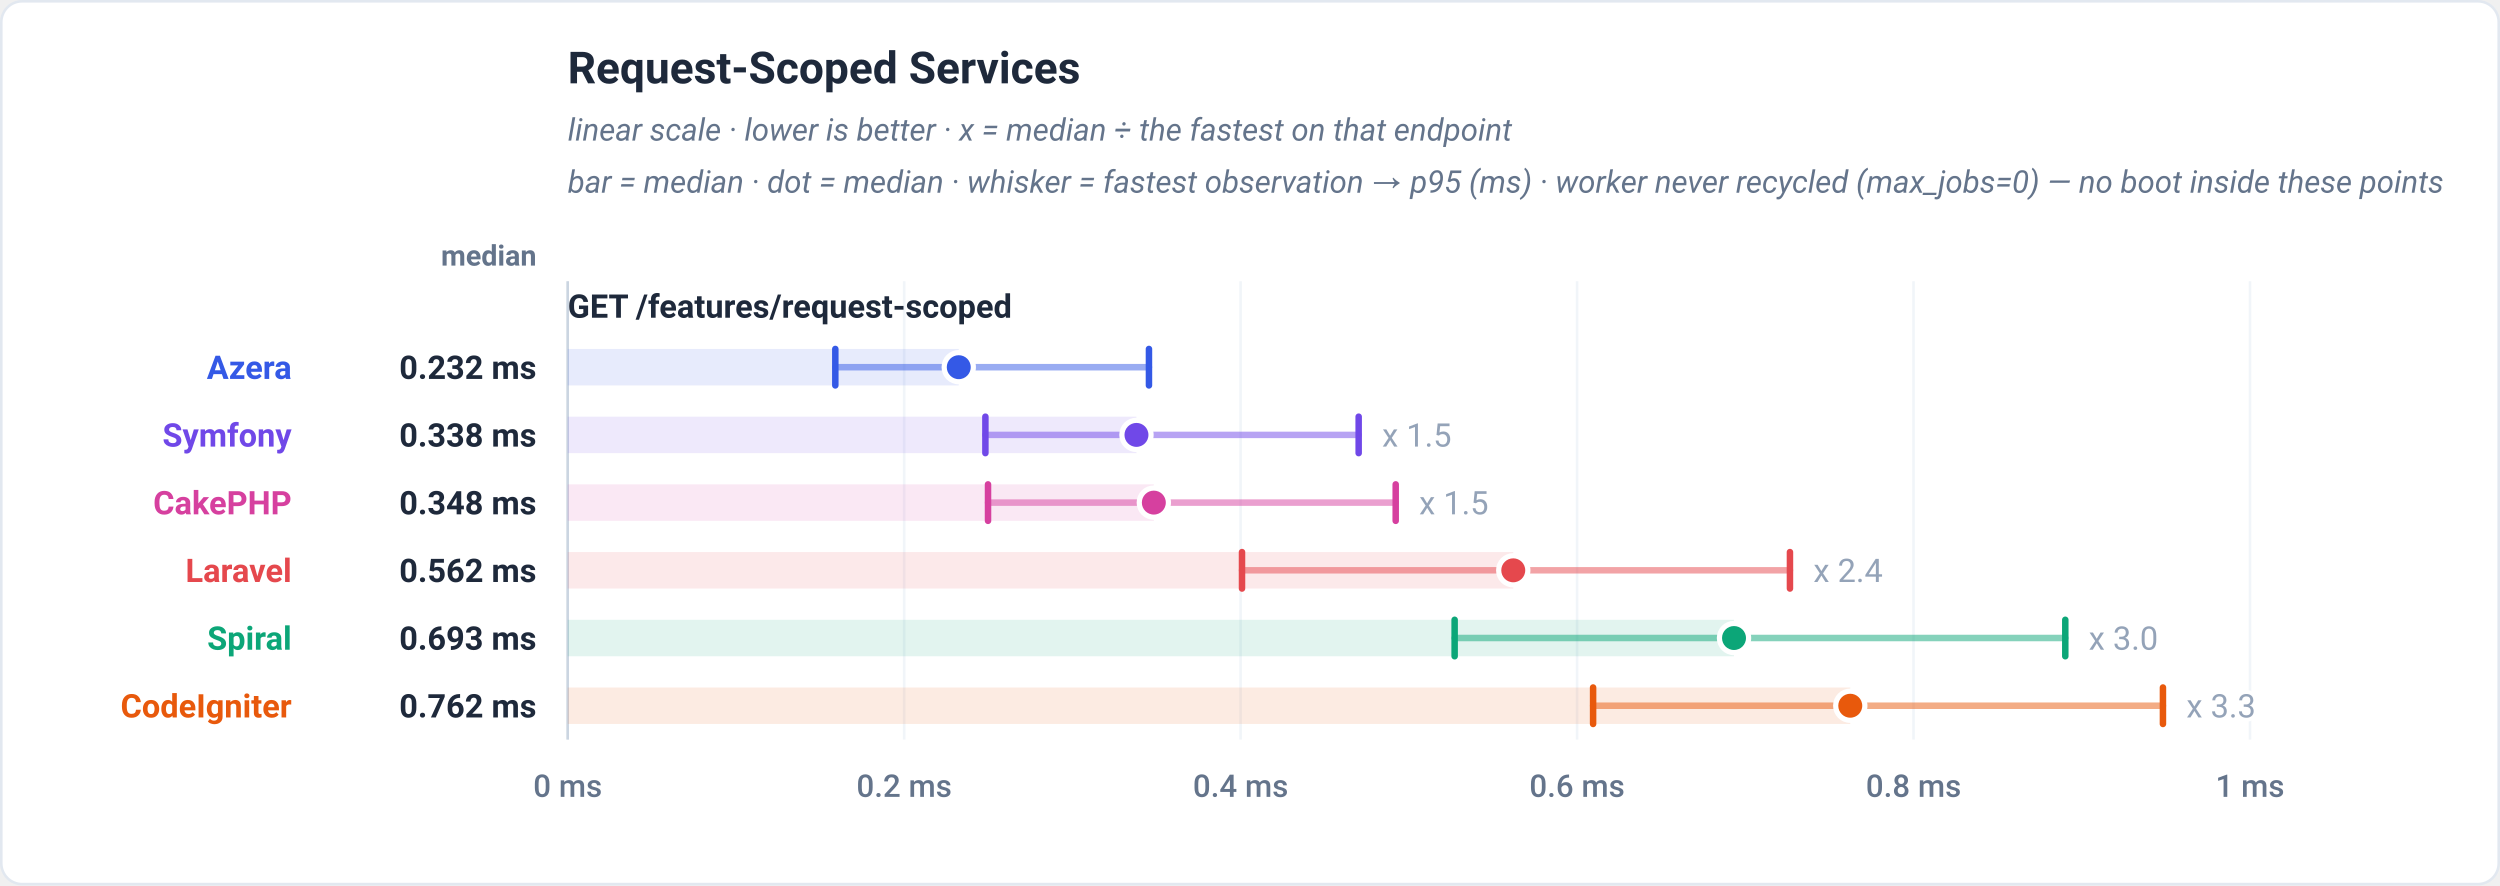
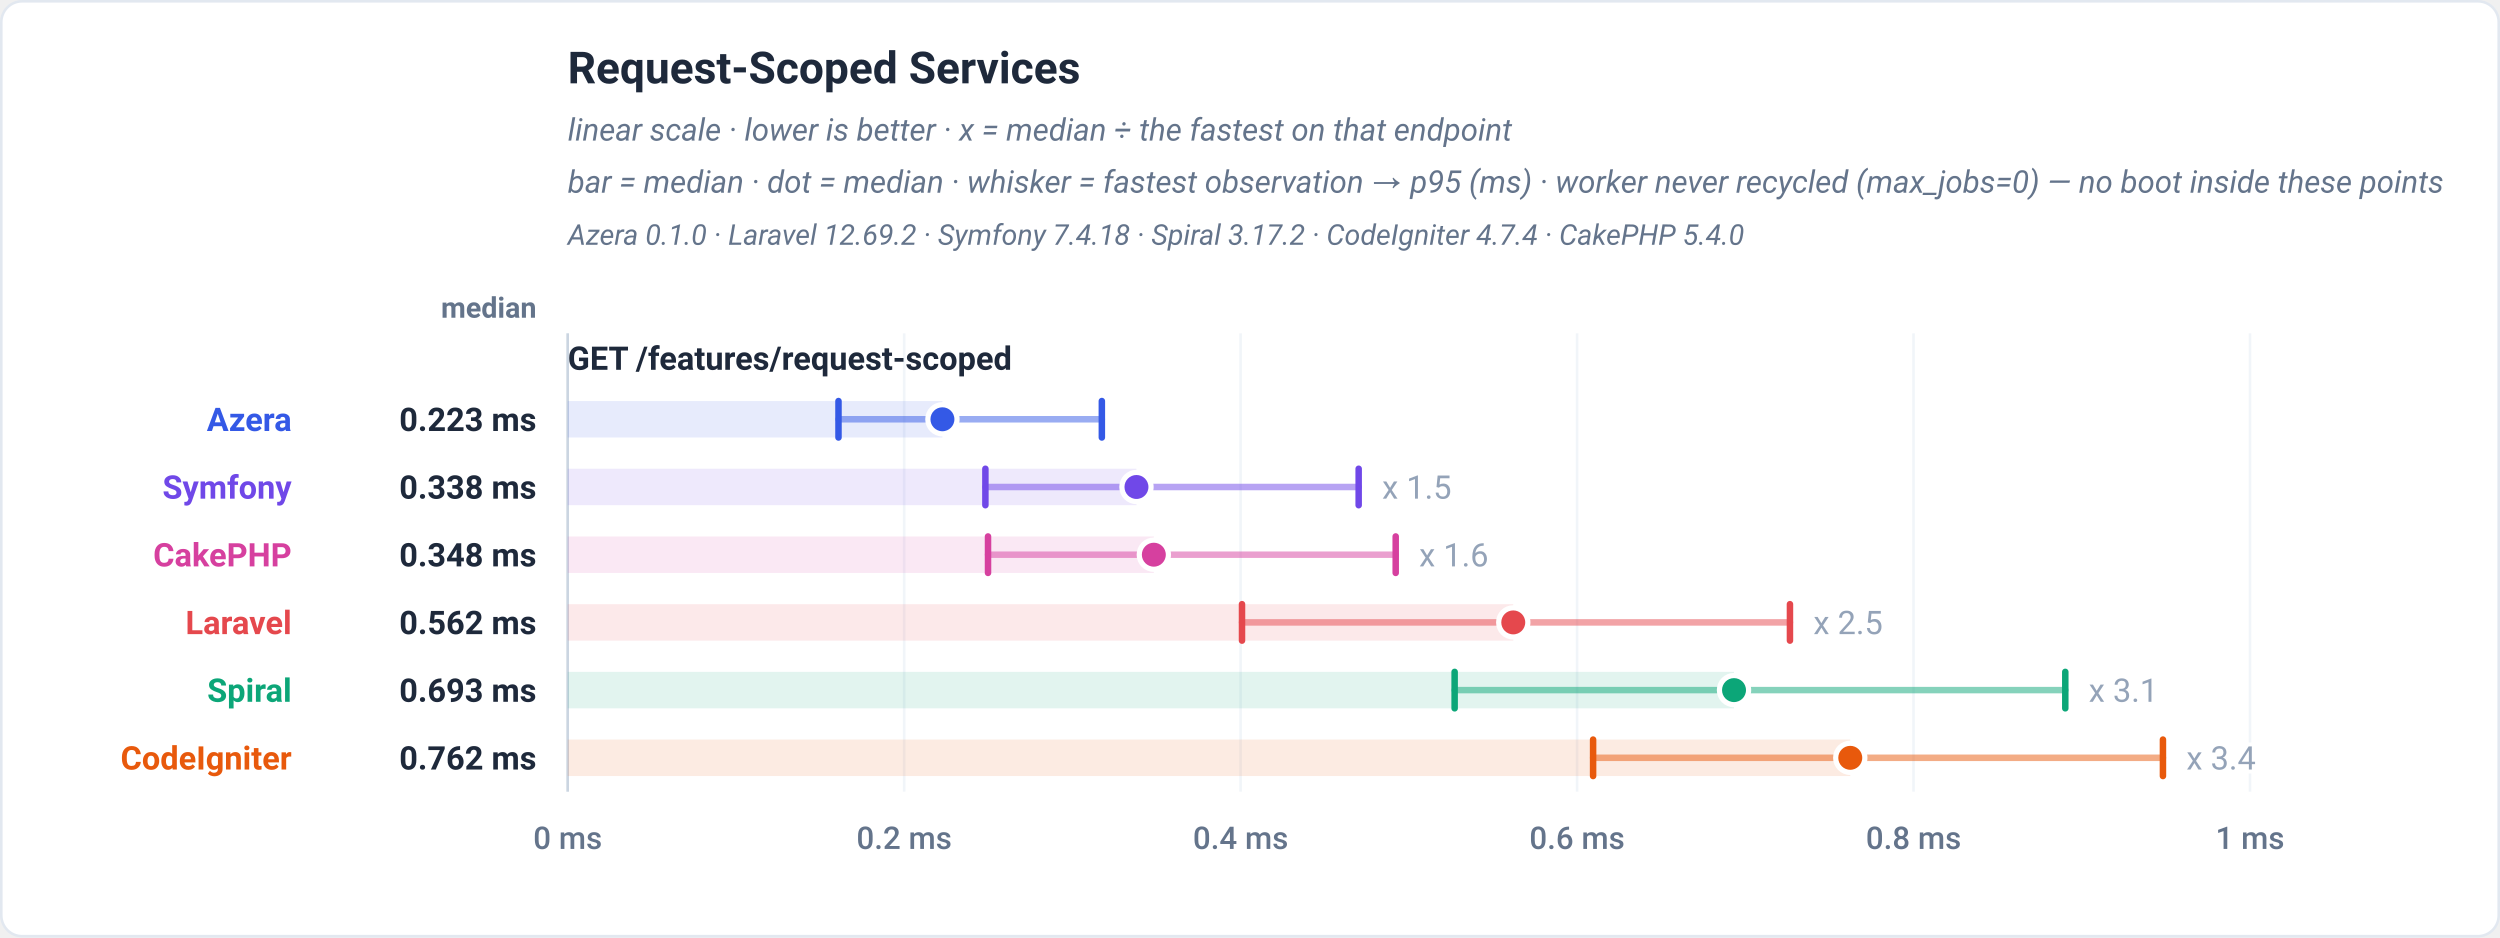
- <svg xmlns="http://www.w3.org/2000/svg" viewBox="0 0 960 340" width="960" height="340" role="img" font-family="-apple-system,BlinkMacSystemFont,'Segoe UI',Roboto,Helvetica,Arial,sans-serif">
-   <rect x="0.5" y="0.5" width="959" height="339" rx="8" fill="#ffffff" stroke="#e2e8f0" />
+ <svg xmlns="http://www.w3.org/2000/svg" viewBox="0 0 960 360" width="960" height="360" role="img" font-family="-apple-system,BlinkMacSystemFont,'Segoe UI',Roboto,Helvetica,Arial,sans-serif">
+   <rect x="0.5" y="0.5" width="959" height="359" rx="8" fill="#ffffff" stroke="#e2e8f0" />
  <text x="218" y="32" font-family="-apple-system,BlinkMacSystemFont,'Segoe UI',Roboto,Helvetica,Arial,sans-serif" font-size="17" font-weight="700" fill="#1e293b" text-anchor="start">Request-Scoped Services</text>
  <text x="218" y="54" font-family="-apple-system,BlinkMacSystemFont,'Segoe UI',Roboto,Helvetica,Arial,sans-serif" font-size="12" font-weight="400" fill="#64748b" text-anchor="start" font-style="italic">linear scale · lower is better · x = median ÷ the fastest on that endpoint</text>
  <text x="218" y="74" font-family="-apple-system,BlinkMacSystemFont,'Segoe UI',Roboto,Helvetica,Arial,sans-serif" font-size="12" font-weight="400" fill="#64748b" text-anchor="start" font-style="italic">bar = median · dot = median · whisker = fastest observation → p95 (ms) · worker never recycled (max_jobs=0) — no boot inside these points</text>
-   <text x="206" y="102" font-family="-apple-system,BlinkMacSystemFont,'Segoe UI',Roboto,Helvetica,Arial,sans-serif" font-size="11" font-weight="600" fill="#64748b" text-anchor="end">median</text>
-   <line x1="218" y1="108" x2="218" y2="284" stroke="#f1f5f9" stroke-width="1" />
-   <text x="218" y="306" font-family="-apple-system,BlinkMacSystemFont,'Segoe UI',Roboto,Helvetica,Arial,sans-serif" font-size="12" font-weight="500" fill="#64748b" text-anchor="middle">0 ms</text>
-   <line x1="347.2" y1="108" x2="347.2" y2="284" stroke="#f1f5f9" stroke-width="1" />
-   <text x="347.2" y="306" font-family="-apple-system,BlinkMacSystemFont,'Segoe UI',Roboto,Helvetica,Arial,sans-serif" font-size="12" font-weight="500" fill="#64748b" text-anchor="middle">0.2 ms</text>
-   <line x1="476.4" y1="108" x2="476.4" y2="284" stroke="#f1f5f9" stroke-width="1" />
-   <text x="476.4" y="306" font-family="-apple-system,BlinkMacSystemFont,'Segoe UI',Roboto,Helvetica,Arial,sans-serif" font-size="12" font-weight="500" fill="#64748b" text-anchor="middle">0.4 ms</text>
-   <line x1="605.6" y1="108" x2="605.6" y2="284" stroke="#f1f5f9" stroke-width="1" />
-   <text x="605.6" y="306" font-family="-apple-system,BlinkMacSystemFont,'Segoe UI',Roboto,Helvetica,Arial,sans-serif" font-size="12" font-weight="500" fill="#64748b" text-anchor="middle">0.6 ms</text>
-   <line x1="734.8" y1="108" x2="734.8" y2="284" stroke="#f1f5f9" stroke-width="1" />
-   <text x="734.8" y="306" font-family="-apple-system,BlinkMacSystemFont,'Segoe UI',Roboto,Helvetica,Arial,sans-serif" font-size="12" font-weight="500" fill="#64748b" text-anchor="middle">0.8 ms</text>
-   <line x1="864" y1="108" x2="864" y2="284" stroke="#f1f5f9" stroke-width="1" />
-   <text x="864" y="306" font-family="-apple-system,BlinkMacSystemFont,'Segoe UI',Roboto,Helvetica,Arial,sans-serif" font-size="12" font-weight="500" fill="#64748b" text-anchor="middle">1 ms</text>
-   <line x1="218" y1="108" x2="218" y2="284" stroke="#cbd5e1" stroke-width="1" />
-   <text x="218" y="122" font-family="-apple-system,BlinkMacSystemFont,'Segoe UI',Roboto,Helvetica,Arial,sans-serif" font-size="12.5" font-weight="700" fill="#1e293b" text-anchor="start">GET /features/request-scoped</text>
-   <rect x="218" y="134" width="150.16" height="14" fill="#3459e6" fill-opacity="0.12" />
-   <line x1="320.76" y1="141" x2="441.2" y2="141" stroke="#3459e6" stroke-width="2.5" stroke-linecap="round" opacity="0.5" />
-   <line x1="320.76" y1="134" x2="320.76" y2="148" stroke="#3459e6" stroke-width="2.5" stroke-linecap="round" />
-   <line x1="441.2" y1="134" x2="441.2" y2="148" stroke="#3459e6" stroke-width="2.5" stroke-linecap="round" />
-   <circle cx="368.16" cy="141" r="5.6" fill="#3459e6" stroke="#ffffff" stroke-width="2" />
-   <text x="112" y="145.5" font-family="-apple-system,BlinkMacSystemFont,'Segoe UI',Roboto,Helvetica,Arial,sans-serif" font-size="12.5" font-weight="700" fill="#3459e6" text-anchor="end">Azera</text>
-   <text x="206" y="145.5" font-family="-apple-system,BlinkMacSystemFont,'Segoe UI',Roboto,Helvetica,Arial,sans-serif" font-size="12.5" font-weight="700" fill="#1e293b" text-anchor="end">0.232 ms</text>
-   <rect x="218" y="160" width="218.4" height="14" fill="#7048e8" fill-opacity="0.12" />
-   <line x1="378.39" y1="167" x2="521.73" y2="167" stroke="#7048e8" stroke-width="2.5" stroke-linecap="round" opacity="0.5" />
-   <line x1="378.39" y1="160" x2="378.39" y2="174" stroke="#7048e8" stroke-width="2.5" stroke-linecap="round" />
-   <line x1="521.73" y1="160" x2="521.73" y2="174" stroke="#7048e8" stroke-width="2.5" stroke-linecap="round" />
-   <circle cx="436.4" cy="167" r="5.6" fill="#7048e8" stroke="#ffffff" stroke-width="2" />
-   <text x="530.73" y="171.5" font-family="-apple-system,BlinkMacSystemFont,'Segoe UI',Roboto,Helvetica,Arial,sans-serif" font-size="12.5" font-weight="400" fill="#94a3b8" text-anchor="start" stroke="#ffffff" stroke-width="3" paint-order="stroke" stroke-linejoin="round">x 1.5</text>
-   <text x="112" y="171.5" font-family="-apple-system,BlinkMacSystemFont,'Segoe UI',Roboto,Helvetica,Arial,sans-serif" font-size="12.5" font-weight="700" fill="#7048e8" text-anchor="end">Symfony</text>
-   <text x="206" y="171.5" font-family="-apple-system,BlinkMacSystemFont,'Segoe UI',Roboto,Helvetica,Arial,sans-serif" font-size="12.5" font-weight="700" fill="#1e293b" text-anchor="end">0.338 ms</text>
-   <rect x="218" y="186" width="225.07" height="14" fill="#d6409f" fill-opacity="0.12" />
-   <line x1="379.4" y1="193" x2="535.95" y2="193" stroke="#d6409f" stroke-width="2.5" stroke-linecap="round" opacity="0.5" />
-   <line x1="379.4" y1="186" x2="379.4" y2="200" stroke="#d6409f" stroke-width="2.5" stroke-linecap="round" />
-   <line x1="535.95" y1="186" x2="535.95" y2="200" stroke="#d6409f" stroke-width="2.5" stroke-linecap="round" />
-   <circle cx="443.07" cy="193" r="5.6" fill="#d6409f" stroke="#ffffff" stroke-width="2" />
-   <text x="544.95" y="197.5" font-family="-apple-system,BlinkMacSystemFont,'Segoe UI',Roboto,Helvetica,Arial,sans-serif" font-size="12.5" font-weight="400" fill="#94a3b8" text-anchor="start" stroke="#ffffff" stroke-width="3" paint-order="stroke" stroke-linejoin="round">x 1.5</text>
-   <text x="112" y="197.5" font-family="-apple-system,BlinkMacSystemFont,'Segoe UI',Roboto,Helvetica,Arial,sans-serif" font-size="12.5" font-weight="700" fill="#d6409f" text-anchor="end">CakePHP</text>
-   <text x="206" y="197.5" font-family="-apple-system,BlinkMacSystemFont,'Segoe UI',Roboto,Helvetica,Arial,sans-serif" font-size="12.5" font-weight="700" fill="#1e293b" text-anchor="end">0.348 ms</text>
-   <rect x="218" y="212" width="363.09" height="14" fill="#e5484d" fill-opacity="0.12" />
-   <line x1="476.93" y1="219" x2="687.34" y2="219" stroke="#e5484d" stroke-width="2.5" stroke-linecap="round" opacity="0.5" />
-   <line x1="476.93" y1="212" x2="476.93" y2="226" stroke="#e5484d" stroke-width="2.5" stroke-linecap="round" />
-   <line x1="687.34" y1="212" x2="687.34" y2="226" stroke="#e5484d" stroke-width="2.5" stroke-linecap="round" />
-   <circle cx="581.09" cy="219" r="5.6" fill="#e5484d" stroke="#ffffff" stroke-width="2" />
-   <text x="696.34" y="223.5" font-family="-apple-system,BlinkMacSystemFont,'Segoe UI',Roboto,Helvetica,Arial,sans-serif" font-size="12.5" font-weight="400" fill="#94a3b8" text-anchor="start" stroke="#ffffff" stroke-width="3" paint-order="stroke" stroke-linejoin="round">x 2.4</text>
-   <text x="112" y="223.5" font-family="-apple-system,BlinkMacSystemFont,'Segoe UI',Roboto,Helvetica,Arial,sans-serif" font-size="12.5" font-weight="700" fill="#e5484d" text-anchor="end">Laravel</text>
-   <text x="206" y="223.5" font-family="-apple-system,BlinkMacSystemFont,'Segoe UI',Roboto,Helvetica,Arial,sans-serif" font-size="12.5" font-weight="700" fill="#1e293b" text-anchor="end">0.562 ms</text>
-   <rect x="218" y="238" width="447.86" height="14" fill="#0ca678" fill-opacity="0.12" />
-   <line x1="558.58" y1="245" x2="793.07" y2="245" stroke="#0ca678" stroke-width="2.5" stroke-linecap="round" opacity="0.5" />
-   <line x1="558.58" y1="238" x2="558.58" y2="252" stroke="#0ca678" stroke-width="2.5" stroke-linecap="round" />
-   <line x1="793.07" y1="238" x2="793.07" y2="252" stroke="#0ca678" stroke-width="2.5" stroke-linecap="round" />
-   <circle cx="665.86" cy="245" r="5.6" fill="#0ca678" stroke="#ffffff" stroke-width="2" />
-   <text x="802.07" y="249.5" font-family="-apple-system,BlinkMacSystemFont,'Segoe UI',Roboto,Helvetica,Arial,sans-serif" font-size="12.5" font-weight="400" fill="#94a3b8" text-anchor="start" stroke="#ffffff" stroke-width="3" paint-order="stroke" stroke-linejoin="round">x 3.0</text>
-   <text x="112" y="249.5" font-family="-apple-system,BlinkMacSystemFont,'Segoe UI',Roboto,Helvetica,Arial,sans-serif" font-size="12.5" font-weight="700" fill="#0ca678" text-anchor="end">Spiral</text>
-   <text x="206" y="249.5" font-family="-apple-system,BlinkMacSystemFont,'Segoe UI',Roboto,Helvetica,Arial,sans-serif" font-size="12.5" font-weight="700" fill="#1e293b" text-anchor="end">0.693 ms</text>
-   <rect x="218" y="264" width="492.5" height="14" fill="#e8590c" fill-opacity="0.12" />
-   <line x1="611.75" y1="271" x2="830.57" y2="271" stroke="#e8590c" stroke-width="2.5" stroke-linecap="round" opacity="0.5" />
-   <line x1="611.75" y1="264" x2="611.75" y2="278" stroke="#e8590c" stroke-width="2.5" stroke-linecap="round" />
-   <line x1="830.57" y1="264" x2="830.57" y2="278" stroke="#e8590c" stroke-width="2.5" stroke-linecap="round" />
-   <circle cx="710.5" cy="271" r="5.6" fill="#e8590c" stroke="#ffffff" stroke-width="2" />
-   <text x="839.57" y="275.5" font-family="-apple-system,BlinkMacSystemFont,'Segoe UI',Roboto,Helvetica,Arial,sans-serif" font-size="12.5" font-weight="400" fill="#94a3b8" text-anchor="start" stroke="#ffffff" stroke-width="3" paint-order="stroke" stroke-linejoin="round">x 3.3</text>
-   <text x="112" y="275.5" font-family="-apple-system,BlinkMacSystemFont,'Segoe UI',Roboto,Helvetica,Arial,sans-serif" font-size="12.5" font-weight="700" fill="#e8590c" text-anchor="end">CodeIgniter</text>
-   <text x="206" y="275.5" font-family="-apple-system,BlinkMacSystemFont,'Segoe UI',Roboto,Helvetica,Arial,sans-serif" font-size="12.5" font-weight="700" fill="#1e293b" text-anchor="end">0.762 ms</text>
+   <text x="218" y="94" font-family="-apple-system,BlinkMacSystemFont,'Segoe UI',Roboto,Helvetica,Arial,sans-serif" font-size="11" font-weight="400" fill="#64748b" text-anchor="start" font-style="italic">Azera 0.1.0 · Laravel 12.69.2 · Symfony 7.4.18 · Spiral 3.17.2 · CodeIgniter 4.7.4 · CakePHP 5.4.0</text>
+   <text x="206" y="122" font-family="-apple-system,BlinkMacSystemFont,'Segoe UI',Roboto,Helvetica,Arial,sans-serif" font-size="11" font-weight="600" fill="#64748b" text-anchor="end">median</text>
+   <line x1="218" y1="128" x2="218" y2="304" stroke="#f1f5f9" stroke-width="1" />
+   <text x="218" y="326" font-family="-apple-system,BlinkMacSystemFont,'Segoe UI',Roboto,Helvetica,Arial,sans-serif" font-size="12" font-weight="500" fill="#64748b" text-anchor="middle">0 ms</text>
+   <line x1="347.2" y1="128" x2="347.2" y2="304" stroke="#f1f5f9" stroke-width="1" />
+   <text x="347.2" y="326" font-family="-apple-system,BlinkMacSystemFont,'Segoe UI',Roboto,Helvetica,Arial,sans-serif" font-size="12" font-weight="500" fill="#64748b" text-anchor="middle">0.2 ms</text>
+   <line x1="476.4" y1="128" x2="476.4" y2="304" stroke="#f1f5f9" stroke-width="1" />
+   <text x="476.4" y="326" font-family="-apple-system,BlinkMacSystemFont,'Segoe UI',Roboto,Helvetica,Arial,sans-serif" font-size="12" font-weight="500" fill="#64748b" text-anchor="middle">0.4 ms</text>
+   <line x1="605.6" y1="128" x2="605.6" y2="304" stroke="#f1f5f9" stroke-width="1" />
+   <text x="605.6" y="326" font-family="-apple-system,BlinkMacSystemFont,'Segoe UI',Roboto,Helvetica,Arial,sans-serif" font-size="12" font-weight="500" fill="#64748b" text-anchor="middle">0.6 ms</text>
+   <line x1="734.8" y1="128" x2="734.8" y2="304" stroke="#f1f5f9" stroke-width="1" />
+   <text x="734.8" y="326" font-family="-apple-system,BlinkMacSystemFont,'Segoe UI',Roboto,Helvetica,Arial,sans-serif" font-size="12" font-weight="500" fill="#64748b" text-anchor="middle">0.8 ms</text>
+   <line x1="864" y1="128" x2="864" y2="304" stroke="#f1f5f9" stroke-width="1" />
+   <text x="864" y="326" font-family="-apple-system,BlinkMacSystemFont,'Segoe UI',Roboto,Helvetica,Arial,sans-serif" font-size="12" font-weight="500" fill="#64748b" text-anchor="middle">1 ms</text>
+   <line x1="218" y1="128" x2="218" y2="304" stroke="#cbd5e1" stroke-width="1" />
+   <text x="218" y="142" font-family="-apple-system,BlinkMacSystemFont,'Segoe UI',Roboto,Helvetica,Arial,sans-serif" font-size="12.5" font-weight="700" fill="#1e293b" text-anchor="start">GET /features/request-scoped</text>
+   <rect x="218" y="154" width="143.89" height="14" fill="#3459e6" fill-opacity="0.12" />
+   <line x1="321.98" y1="161" x2="423.11" y2="161" stroke="#3459e6" stroke-width="2.5" stroke-linecap="round" opacity="0.5" />
+   <line x1="321.98" y1="154" x2="321.98" y2="168" stroke="#3459e6" stroke-width="2.5" stroke-linecap="round" />
+   <line x1="423.11" y1="154" x2="423.11" y2="168" stroke="#3459e6" stroke-width="2.5" stroke-linecap="round" />
+   <circle cx="361.89" cy="161" r="5.6" fill="#3459e6" stroke="#ffffff" stroke-width="2" />
+   <text x="112" y="165.5" font-family="-apple-system,BlinkMacSystemFont,'Segoe UI',Roboto,Helvetica,Arial,sans-serif" font-size="12.5" font-weight="700" fill="#3459e6" text-anchor="end">Azera</text>
+   <text x="206" y="165.5" font-family="-apple-system,BlinkMacSystemFont,'Segoe UI',Roboto,Helvetica,Arial,sans-serif" font-size="12.5" font-weight="700" fill="#1e293b" text-anchor="end">0.223 ms</text>
+   <rect x="218" y="180" width="218.4" height="14" fill="#7048e8" fill-opacity="0.12" />
+   <line x1="378.39" y1="187" x2="521.73" y2="187" stroke="#7048e8" stroke-width="2.5" stroke-linecap="round" opacity="0.5" />
+   <line x1="378.39" y1="180" x2="378.39" y2="194" stroke="#7048e8" stroke-width="2.5" stroke-linecap="round" />
+   <line x1="521.73" y1="180" x2="521.73" y2="194" stroke="#7048e8" stroke-width="2.5" stroke-linecap="round" />
+   <circle cx="436.4" cy="187" r="5.6" fill="#7048e8" stroke="#ffffff" stroke-width="2" />
+   <text x="530.73" y="191.5" font-family="-apple-system,BlinkMacSystemFont,'Segoe UI',Roboto,Helvetica,Arial,sans-serif" font-size="12.5" font-weight="400" fill="#94a3b8" text-anchor="start" stroke="#ffffff" stroke-width="3" paint-order="stroke" stroke-linejoin="round">x 1.5</text>
+   <text x="112" y="191.5" font-family="-apple-system,BlinkMacSystemFont,'Segoe UI',Roboto,Helvetica,Arial,sans-serif" font-size="12.5" font-weight="700" fill="#7048e8" text-anchor="end">Symfony</text>
+   <text x="206" y="191.5" font-family="-apple-system,BlinkMacSystemFont,'Segoe UI',Roboto,Helvetica,Arial,sans-serif" font-size="12.5" font-weight="700" fill="#1e293b" text-anchor="end">0.338 ms</text>
+   <rect x="218" y="206" width="225.07" height="14" fill="#d6409f" fill-opacity="0.12" />
+   <line x1="379.4" y1="213" x2="535.95" y2="213" stroke="#d6409f" stroke-width="2.5" stroke-linecap="round" opacity="0.5" />
+   <line x1="379.4" y1="206" x2="379.4" y2="220" stroke="#d6409f" stroke-width="2.5" stroke-linecap="round" />
+   <line x1="535.95" y1="206" x2="535.95" y2="220" stroke="#d6409f" stroke-width="2.5" stroke-linecap="round" />
+   <circle cx="443.07" cy="213" r="5.6" fill="#d6409f" stroke="#ffffff" stroke-width="2" />
+   <text x="544.95" y="217.5" font-family="-apple-system,BlinkMacSystemFont,'Segoe UI',Roboto,Helvetica,Arial,sans-serif" font-size="12.5" font-weight="400" fill="#94a3b8" text-anchor="start" stroke="#ffffff" stroke-width="3" paint-order="stroke" stroke-linejoin="round">x 1.6</text>
+   <text x="112" y="217.5" font-family="-apple-system,BlinkMacSystemFont,'Segoe UI',Roboto,Helvetica,Arial,sans-serif" font-size="12.5" font-weight="700" fill="#d6409f" text-anchor="end">CakePHP</text>
+   <text x="206" y="217.5" font-family="-apple-system,BlinkMacSystemFont,'Segoe UI',Roboto,Helvetica,Arial,sans-serif" font-size="12.5" font-weight="700" fill="#1e293b" text-anchor="end">0.348 ms</text>
+   <rect x="218" y="232" width="363.09" height="14" fill="#e5484d" fill-opacity="0.12" />
+   <line x1="476.93" y1="239" x2="687.34" y2="239" stroke="#e5484d" stroke-width="2.5" stroke-linecap="round" opacity="0.5" />
+   <line x1="476.93" y1="232" x2="476.93" y2="246" stroke="#e5484d" stroke-width="2.5" stroke-linecap="round" />
+   <line x1="687.34" y1="232" x2="687.34" y2="246" stroke="#e5484d" stroke-width="2.5" stroke-linecap="round" />
+   <circle cx="581.09" cy="239" r="5.6" fill="#e5484d" stroke="#ffffff" stroke-width="2" />
+   <text x="696.34" y="243.5" font-family="-apple-system,BlinkMacSystemFont,'Segoe UI',Roboto,Helvetica,Arial,sans-serif" font-size="12.5" font-weight="400" fill="#94a3b8" text-anchor="start" stroke="#ffffff" stroke-width="3" paint-order="stroke" stroke-linejoin="round">x 2.5</text>
+   <text x="112" y="243.5" font-family="-apple-system,BlinkMacSystemFont,'Segoe UI',Roboto,Helvetica,Arial,sans-serif" font-size="12.5" font-weight="700" fill="#e5484d" text-anchor="end">Laravel</text>
+   <text x="206" y="243.5" font-family="-apple-system,BlinkMacSystemFont,'Segoe UI',Roboto,Helvetica,Arial,sans-serif" font-size="12.5" font-weight="700" fill="#1e293b" text-anchor="end">0.562 ms</text>
+   <rect x="218" y="258" width="447.86" height="14" fill="#0ca678" fill-opacity="0.12" />
+   <line x1="558.58" y1="265" x2="793.07" y2="265" stroke="#0ca678" stroke-width="2.5" stroke-linecap="round" opacity="0.5" />
+   <line x1="558.58" y1="258" x2="558.58" y2="272" stroke="#0ca678" stroke-width="2.5" stroke-linecap="round" />
+   <line x1="793.07" y1="258" x2="793.07" y2="272" stroke="#0ca678" stroke-width="2.5" stroke-linecap="round" />
+   <circle cx="665.86" cy="265" r="5.6" fill="#0ca678" stroke="#ffffff" stroke-width="2" />
+   <text x="802.07" y="269.5" font-family="-apple-system,BlinkMacSystemFont,'Segoe UI',Roboto,Helvetica,Arial,sans-serif" font-size="12.5" font-weight="400" fill="#94a3b8" text-anchor="start" stroke="#ffffff" stroke-width="3" paint-order="stroke" stroke-linejoin="round">x 3.1</text>
+   <text x="112" y="269.5" font-family="-apple-system,BlinkMacSystemFont,'Segoe UI',Roboto,Helvetica,Arial,sans-serif" font-size="12.5" font-weight="700" fill="#0ca678" text-anchor="end">Spiral</text>
+   <text x="206" y="269.5" font-family="-apple-system,BlinkMacSystemFont,'Segoe UI',Roboto,Helvetica,Arial,sans-serif" font-size="12.5" font-weight="700" fill="#1e293b" text-anchor="end">0.693 ms</text>
+   <rect x="218" y="284" width="492.5" height="14" fill="#e8590c" fill-opacity="0.12" />
+   <line x1="611.75" y1="291" x2="830.57" y2="291" stroke="#e8590c" stroke-width="2.5" stroke-linecap="round" opacity="0.5" />
+   <line x1="611.75" y1="284" x2="611.75" y2="298" stroke="#e8590c" stroke-width="2.5" stroke-linecap="round" />
+   <line x1="830.57" y1="284" x2="830.57" y2="298" stroke="#e8590c" stroke-width="2.5" stroke-linecap="round" />
+   <circle cx="710.5" cy="291" r="5.6" fill="#e8590c" stroke="#ffffff" stroke-width="2" />
+   <text x="839.57" y="295.5" font-family="-apple-system,BlinkMacSystemFont,'Segoe UI',Roboto,Helvetica,Arial,sans-serif" font-size="12.5" font-weight="400" fill="#94a3b8" text-anchor="start" stroke="#ffffff" stroke-width="3" paint-order="stroke" stroke-linejoin="round">x 3.4</text>
+   <text x="112" y="295.5" font-family="-apple-system,BlinkMacSystemFont,'Segoe UI',Roboto,Helvetica,Arial,sans-serif" font-size="12.5" font-weight="700" fill="#e8590c" text-anchor="end">CodeIgniter</text>
+   <text x="206" y="295.5" font-family="-apple-system,BlinkMacSystemFont,'Segoe UI',Roboto,Helvetica,Arial,sans-serif" font-size="12.5" font-weight="700" fill="#1e293b" text-anchor="end">0.762 ms</text>
</svg>
